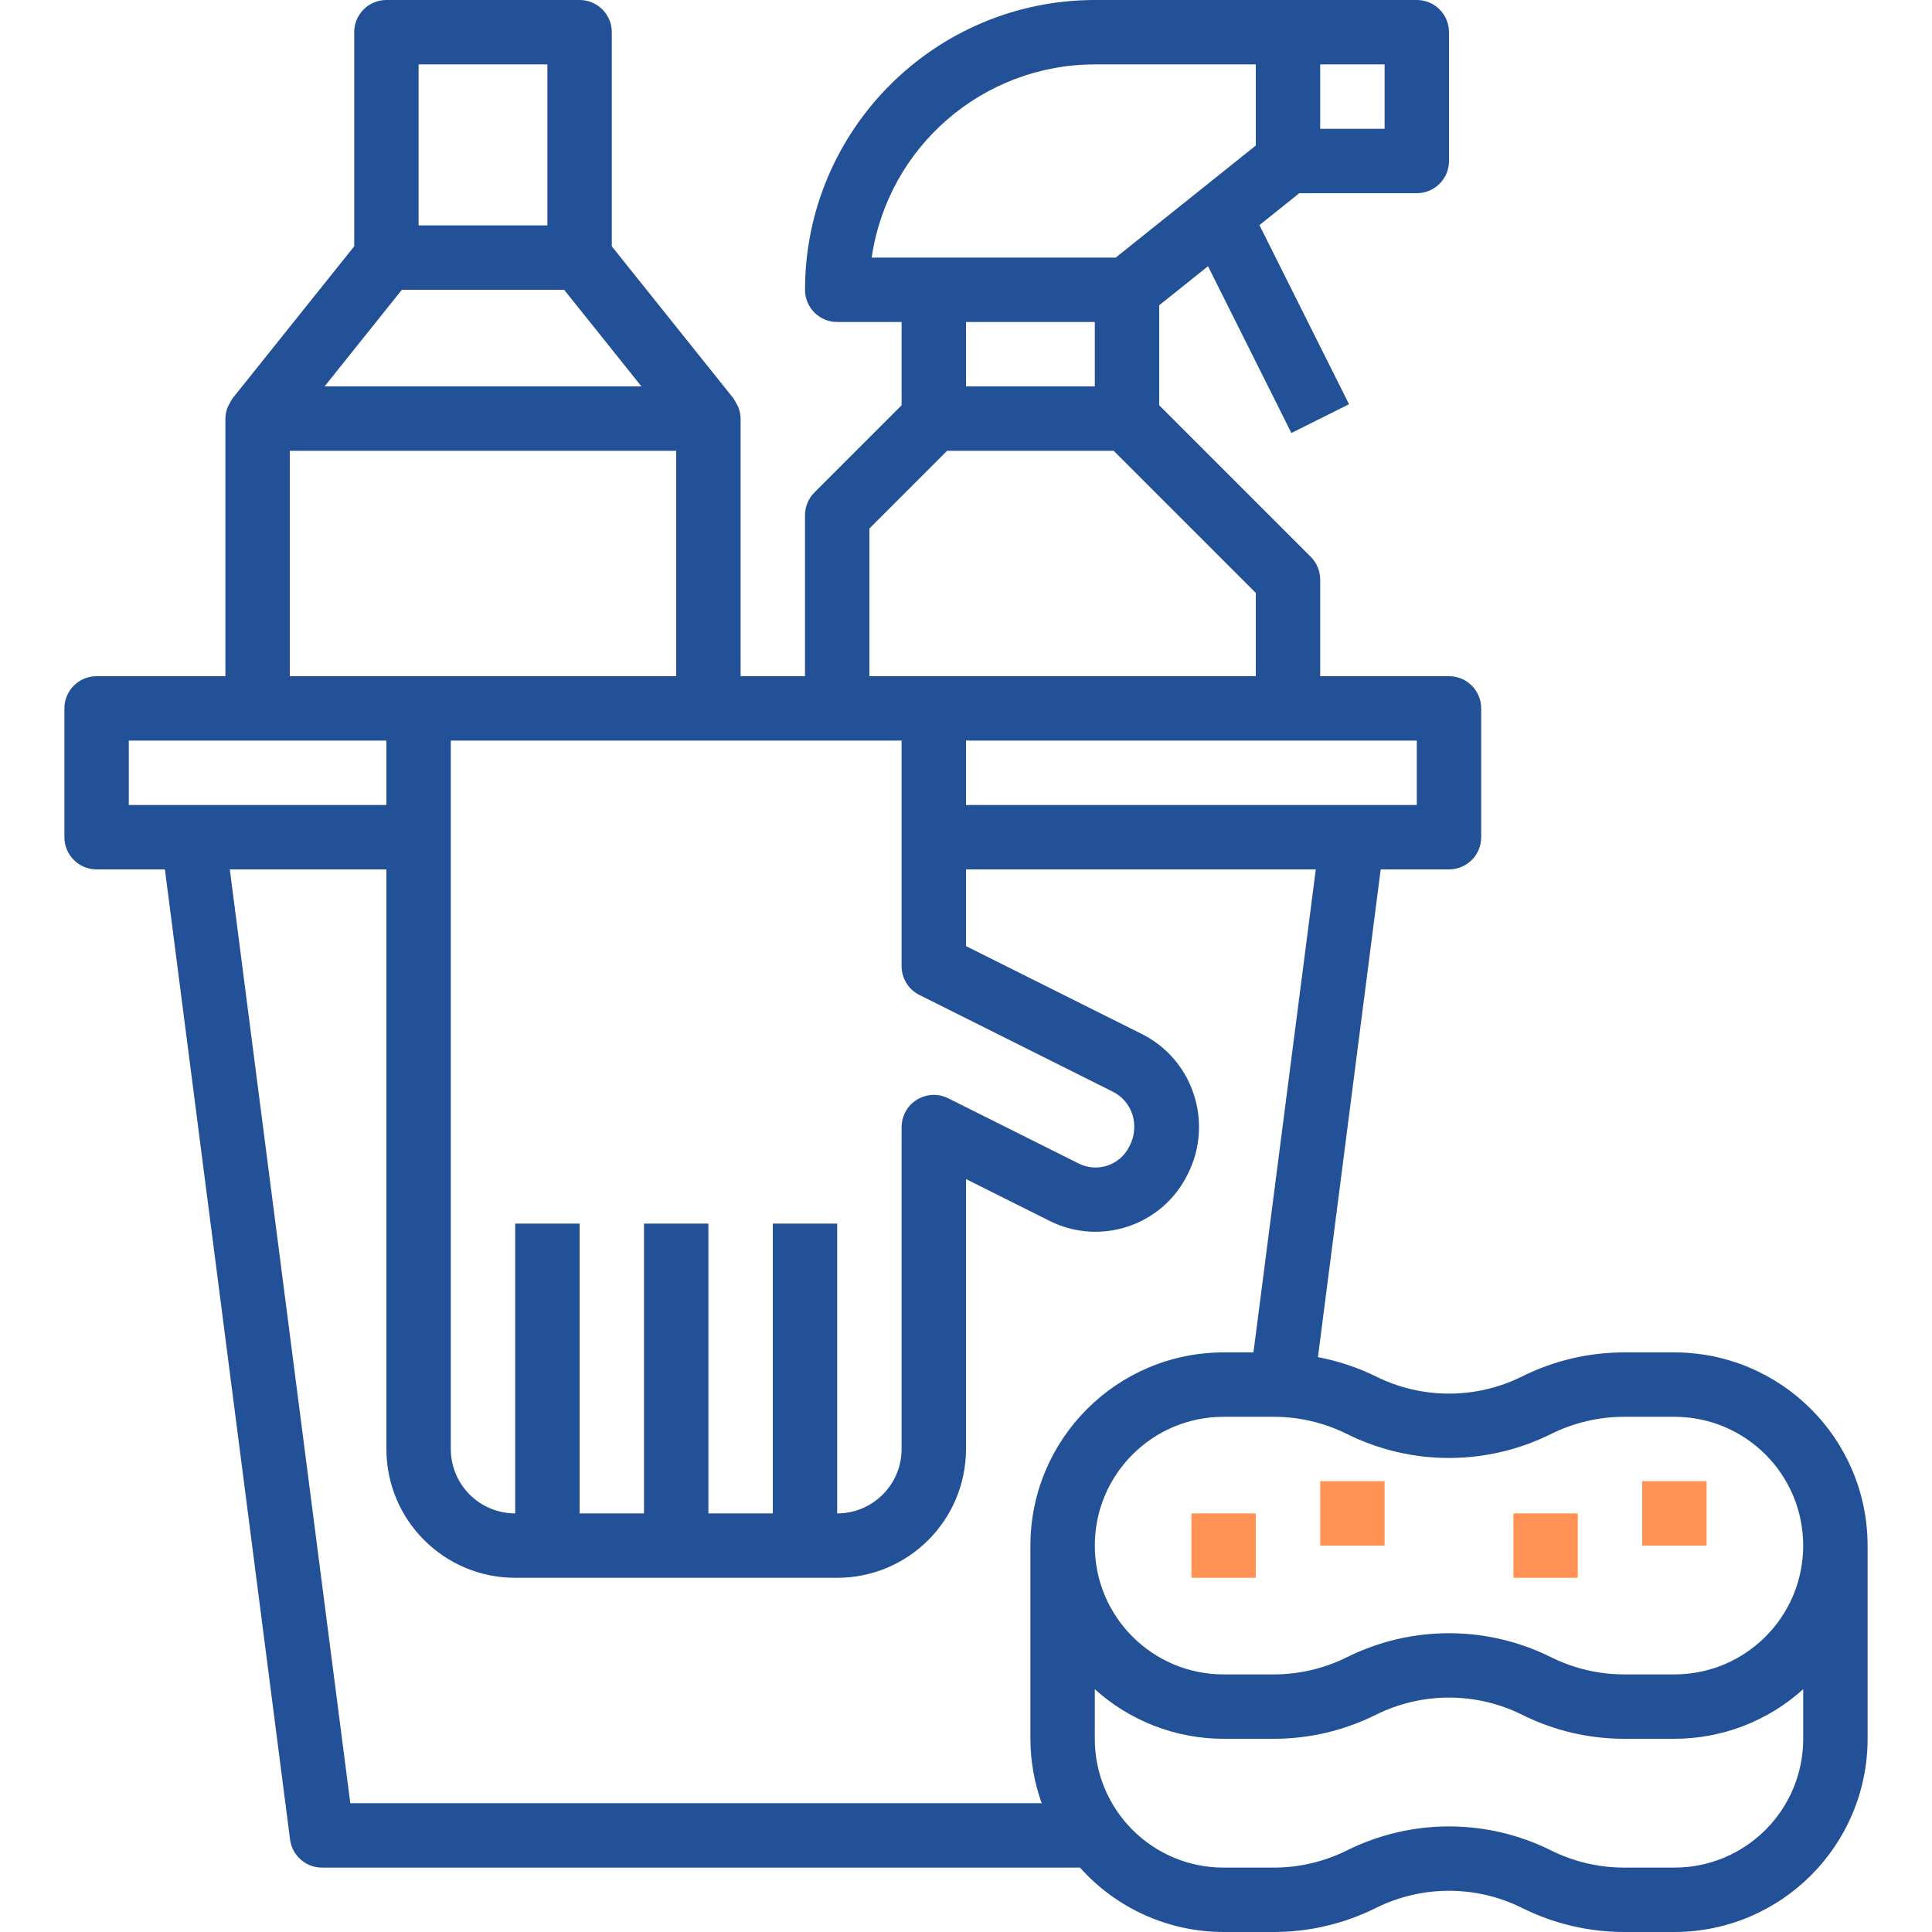
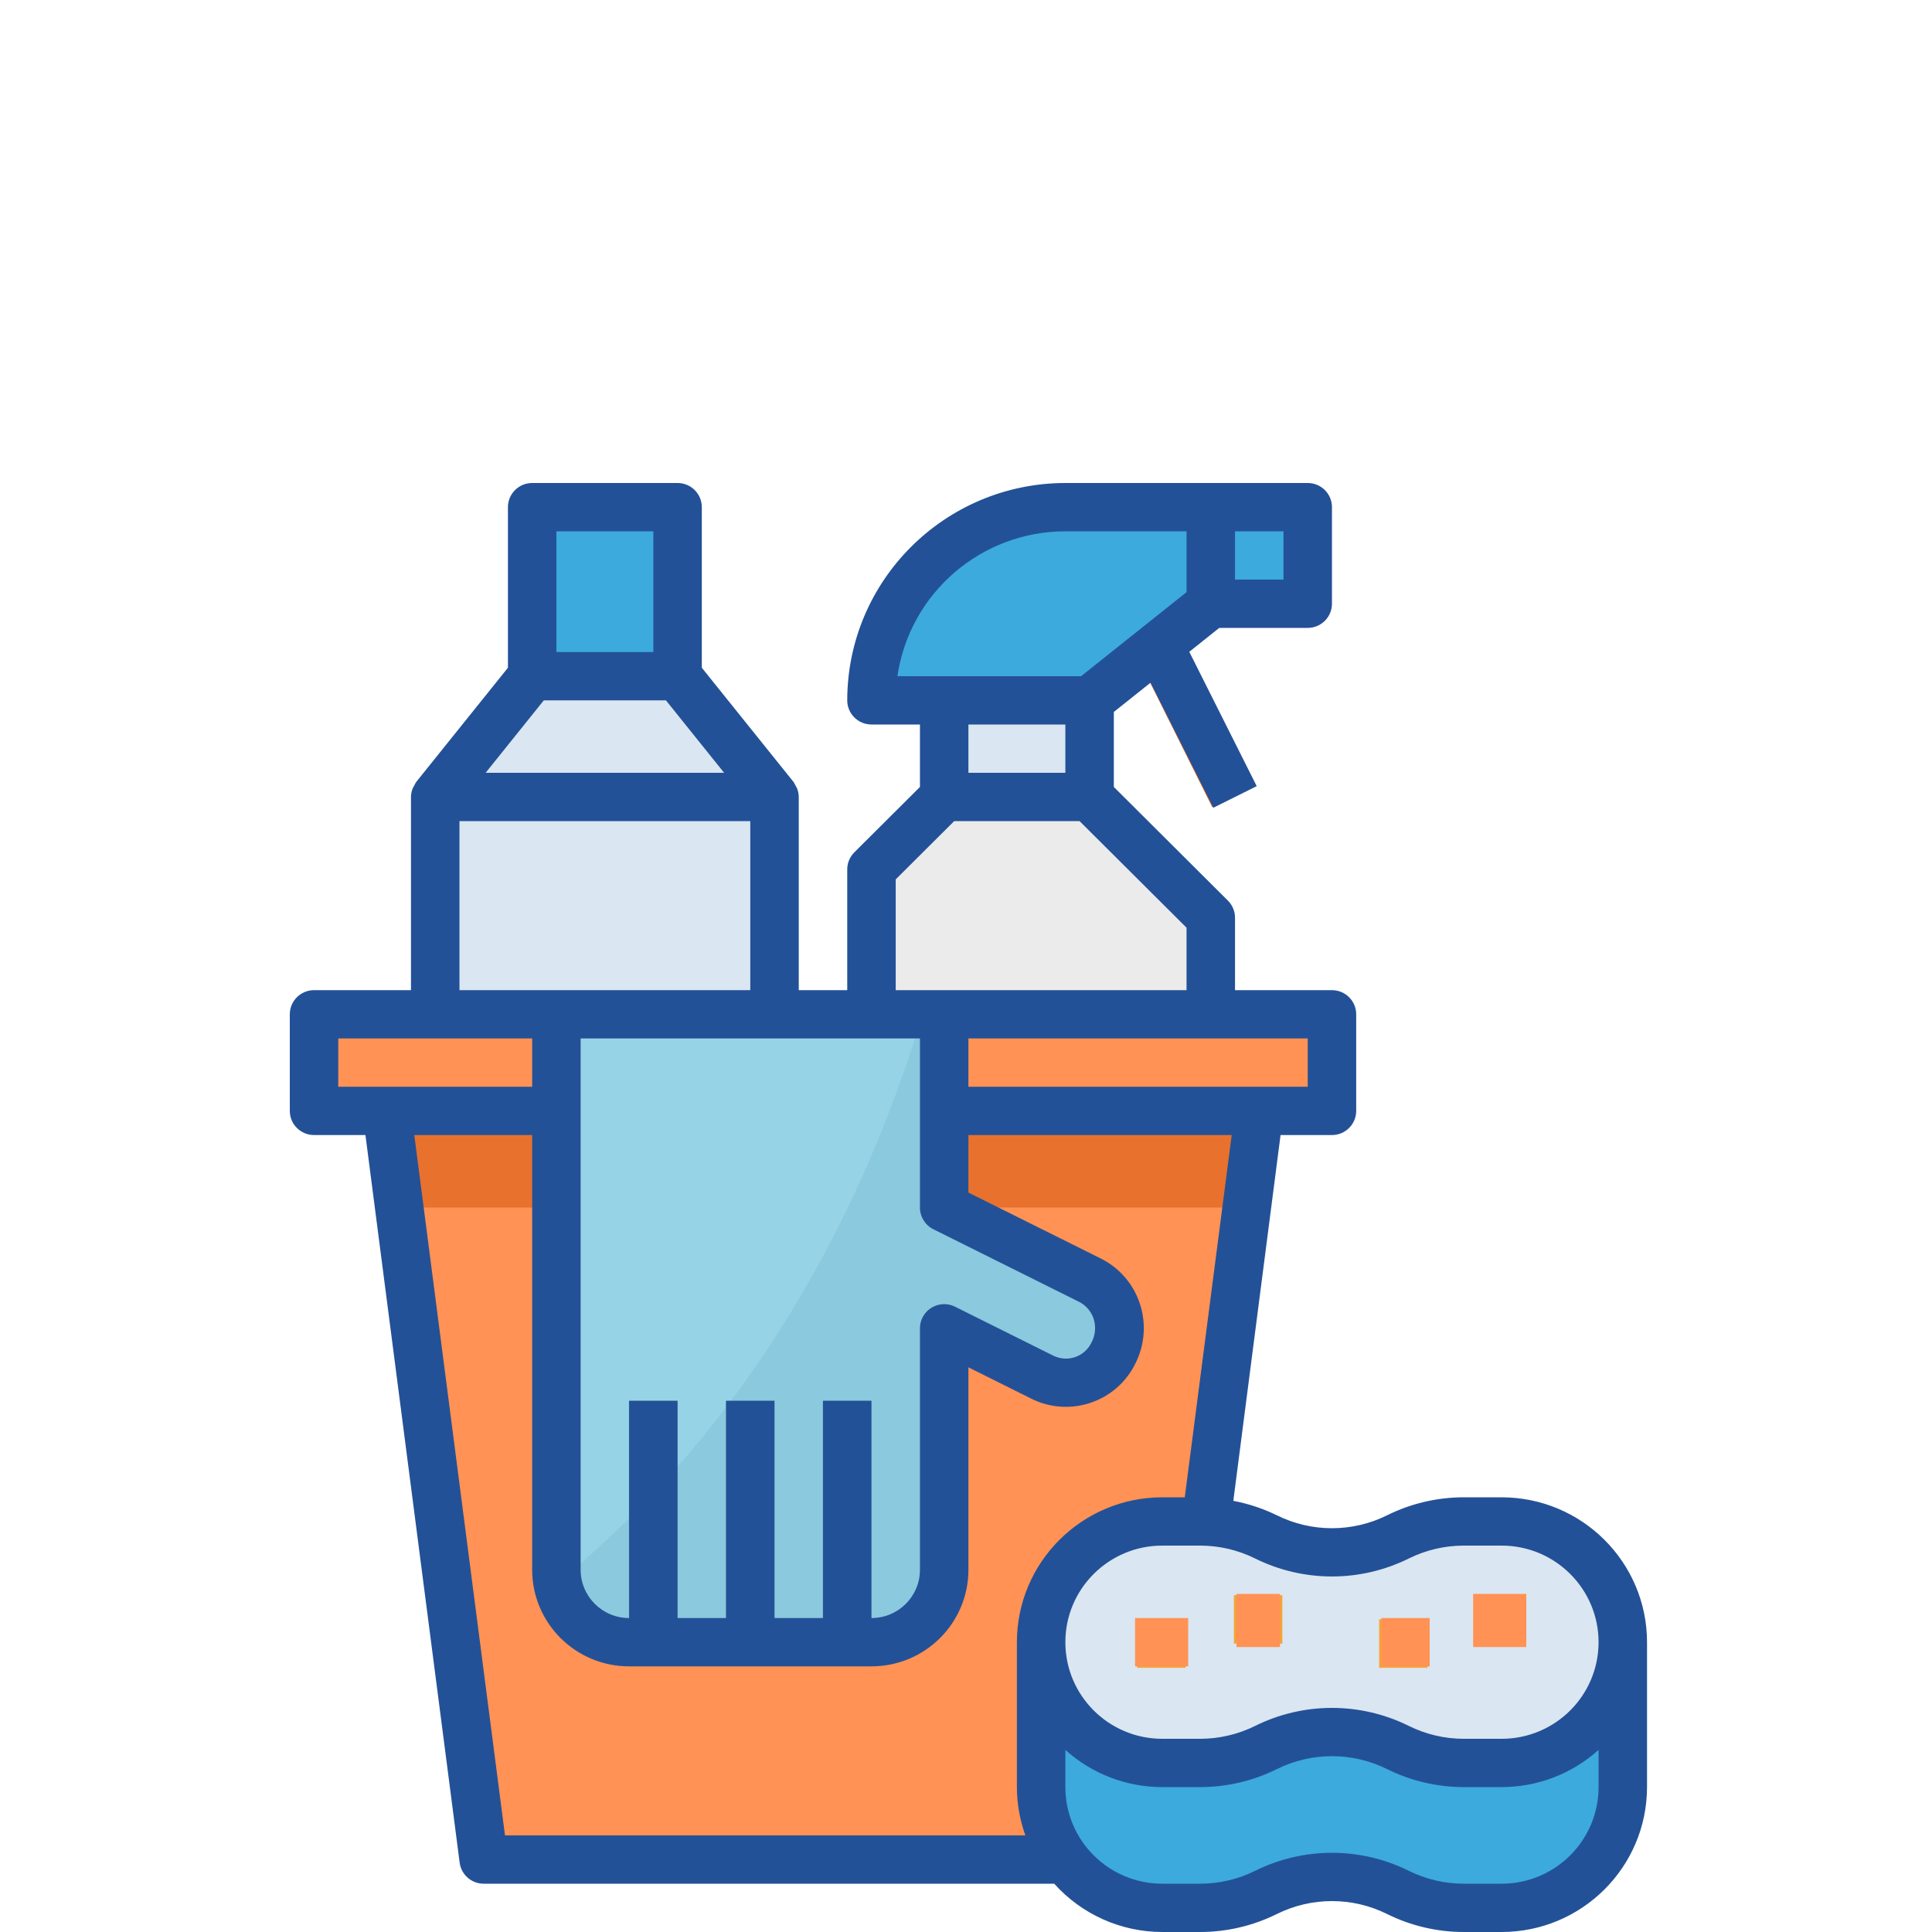
- <svg xmlns="http://www.w3.org/2000/svg" width="480" height="480" viewBox="0 0 480 480" fill="none">
-   <path d="M416 336H403.472C394.686 336.008 386.022 338.053 378.16 341.976C366.721 347.662 353.279 347.662 341.84 341.976C337.277 339.737 332.434 338.122 327.44 337.176L343.032 216H360C364.418 216 368 212.418 368 208V176C368 171.582 364.418 168 360 168H328V144C328 141.878 327.156 139.844 325.656 138.344L288 100.688V75.84L300.128 66.144L320.84 107.576L335.16 100.424L312.904 55.92L322.8 48H352C356.418 48 360 44.418 360 40V8C360 3.582 356.418 0 352 0H272C232.256 0.048 200.048 32.256 200 72C200 76.418 203.582 80 208 80H224V100.688L202.344 122.344C200.844 123.844 200 125.878 200 128V168H184V104C183.988 103.009 183.79 102.03 183.416 101.112C183.27 100.801 183.104 100.499 182.92 100.208C182.728 99.789 182.503 99.385 182.248 99L152 61.2V8C152 3.582 148.418 0 144 0H96C91.582 0 88 3.582 88 8V61.2L57.752 99C57.497 99.385 57.272 99.789 57.08 100.208C56.896 100.499 56.73 100.801 56.584 101.112C56.21 102.03 56.012 103.009 56 104V168H24C19.582 168 16 171.582 16 176V208C16 212.418 19.582 216 24 216H40.968L72.064 457.024C72.579 461.014 75.977 464.001 80 464H268.32C277.393 474.17 290.371 479.99 304 480H316.528C325.314 479.992 333.978 477.947 341.84 474.024C353.279 468.338 366.721 468.338 378.16 474.024C386.022 477.947 394.686 479.992 403.472 480H416C442.499 479.974 463.974 458.499 464 432V384C463.974 357.501 442.499 336.026 416 336ZM328 16H344V32H328V16ZM352 184V200H240V184H352ZM216.568 64C220.581 36.465 244.174 16.035 272 16H312V36.16L277.192 64H216.568ZM272 80V96H240V80H272ZM216 131.312L235.312 112H276.688L312 147.312V168H216V131.312ZM208 184H224V240C223.983 243.047 225.699 245.838 228.424 247.2L276.424 271.2C278.765 272.354 280.539 274.405 281.344 276.888C282.173 279.553 281.885 282.44 280.544 284.888C278.242 289.507 272.632 291.385 268.013 289.082C268.006 289.079 267.999 289.075 267.992 289.072L235.512 272.832C231.542 270.892 226.752 272.538 224.812 276.508C224.281 277.596 224.003 278.79 224 280V360C224 368.837 216.837 376 208 376V304H192V376H176V304H160V376H144V304H128V376C119.163 376 112 368.837 112 360V184H208ZM104 16H136V56H104V16ZM99.84 72H140.16L159.36 96H80.64L99.84 72ZM72 112H168V168H72V112ZM32 200V184H96V200H32ZM256 384V432C256.014 437.454 256.961 442.865 258.8 448H87.032L57.096 216H96V360C96 377.673 110.327 392 128 392H208C225.673 392 240 377.673 240 360V292.944L260.896 303.392C273.523 309.624 288.811 304.44 295.043 291.813C295.069 291.761 295.094 291.708 295.12 291.656C298.219 285.513 298.746 278.388 296.584 271.856C294.452 265.321 289.782 259.919 283.624 256.864L240 235.056V216H326.904L311.416 336H304C277.501 336.026 256.026 357.501 256 384ZM448 432C448 449.673 433.673 464 416 464H403.472C397.171 463.991 390.958 462.524 385.32 459.712C369.37 451.787 350.63 451.787 334.68 459.712C329.042 462.524 322.829 463.991 316.528 464H304C286.327 464 272 449.673 272 432V419.68C280.773 427.607 292.176 431.997 304 432H316.528C325.314 431.992 333.978 429.947 341.84 426.024C353.279 420.338 366.721 420.338 378.16 426.024C386.022 429.947 394.686 431.992 403.472 432H416C427.824 431.997 439.227 427.607 448 419.68V432ZM416 416H403.472C397.171 415.991 390.958 414.524 385.32 411.712C369.37 403.787 350.63 403.787 334.68 411.712C329.042 414.524 322.829 415.991 316.528 416H304C286.327 416 272 401.673 272 384C272 366.327 286.327 352 304 352H316.528C322.829 352.009 329.042 353.476 334.68 356.288C350.631 364.208 369.369 364.208 385.32 356.288C390.958 353.476 397.171 352.009 403.472 352H416C433.673 352 448 366.327 448 384C448 401.673 433.673 416 416 416Z" fill="#235197" />
-   <path d="M424 368H408V384H424V368Z" fill="#FF9254" />
-   <path d="M344 368H328V384H344V368Z" fill="#FF9254" />
-   <path d="M312 376H296V392H312V376Z" fill="#FF9254" />
-   <path d="M392 376H376V392H392V376Z" fill="#FF9254" />
+ <svg xmlns="http://www.w3.org/2000/svg" width="400" height="400" viewBox="0 0 400 400" fill="none">
+   <path d="M240.431 385.401H100.09L80.042 230.025H260.479L240.431 385.401Z" fill="#FF9254" />
+   <path d="M275.515 209.976H65.005V230.024H275.515V209.976Z" fill="#FF9254" />
+   <path d="M80 230L82.594 250H258.406L261 230H80Z" fill="#E8712D" />
+   <path d="M160 210H90V165L110 140H140L160 165V210Z" fill="#DAE6F1" />
+   <path d="M140 105H110V140H140V105Z" fill="#3CAADC" />
+   <path d="M160 165H90V210H160V165Z" fill="#DAE6F1" />
+   <path d="M250.98 167.105L259.948 162.628L239.489 121.642L230.521 126.119L250.98 167.105Z" fill="#E66712" />
+   <path d="M270.503 104.721H250.454V124.769H270.503V104.721Z" fill="#3CAADC" />
+   <path d="M225.394 144.818H180.285C180.285 122.674 198.238 104.721 220.382 104.721H250.455V124.769L225.394 144.818Z" fill="#3CAADC" />
+   <path d="M225 145H195V165H225V145Z" fill="#DAE6F1" />
+   <path d="M195 165H225L250 190V210H180V180L195 165Z" fill="#EBEBEB" />
+   <path d="M311 315H303.17C298.455 315 293.805 316.114 289.585 318.245C281.035 322.579 270.965 322.579 262.415 318.245C258.195 316.114 253.545 315 248.83 315H241C227.195 315 216 326.335 216 340.313V370.687C216 384.665 227.195 396 241 396H248.83C253.545 396 258.195 394.886 262.415 392.755C270.965 388.421 281.035 388.421 289.585 392.755C293.805 394.886 298.455 396 303.17 396H311C324.805 396 336 384.665 336 370.687V340.313C336 326.335 324.805 315 311 315Z" fill="#3CAADC" />
+   <path d="M311 365H303.17C298.455 365 293.805 363.9 289.585 361.795C281.035 357.515 270.965 357.515 262.415 361.795C258.195 363.9 253.545 365 248.83 365H241C227.195 365 216 353.805 216 340C216 326.195 227.195 315 241 315H248.83C253.545 315 258.195 316.1 262.415 318.205C270.965 322.485 281.035 322.485 289.585 318.205C293.805 316.1 298.455 315 303.17 315H311C324.805 315 336 326.195 336 340C336 353.805 324.805 365 311 365Z" fill="#DAE6F1" />
+   <path d="M315.613 330.267H305.588V340.292H315.613V330.267Z" fill="#F5A338" />
+   <path d="M265.491 330.267H255.467V340.292H265.491V330.267Z" fill="#F5A338" />
+   <path d="M245.442 335.28H235.418V345.304H245.442V335.28Z" fill="#F5A338" />
+   <path d="M295.564 335.28H285.54V345.304H295.564V335.28Z" fill="#F5A338" />
+   <path d="M194.867 250.308V210H115V325.885C115 334.234 121.704 341 129.975 341H179.892C188.163 341 194.867 334.234 194.867 325.885V275.5L215.133 285.729C220.479 288.429 226.978 286.242 229.653 280.851C229.653 280.846 229.659 280.846 229.659 280.841L229.783 280.589C232.579 275.052 230.392 268.276 224.911 265.459C224.891 265.449 224.866 265.433 224.842 265.423L194.867 250.308Z" fill="#97D3E6" />
+   <path d="M224.83 265.423L194.801 250.308V210H191.011C172.858 270.134 141.004 306.884 115 328.106C116.075 335.508 122.371 340.995 129.792 341H179.799C188.086 341 194.801 334.234 194.801 325.885V275.5L215.104 285.729C220.46 288.429 226.971 286.242 229.651 280.851C229.651 280.846 229.656 280.846 229.656 280.841L229.781 280.589C232.582 275.052 230.391 268.276 224.9 265.459C224.876 265.449 224.856 265.433 224.83 265.423Z" fill="#8AC9DE" />
+   <path d="M140.187 290.17H130.163V340.292H140.187V290.17Z" fill="#7DBDD1" />
+   <path d="M160.236 290.17H150.212V340.292H160.236V290.17Z" fill="#7DBDD1" />
+   <path d="M180.285 290.17H170.26V340.292H180.285V290.17Z" fill="#7DBDD1" />
+   <path d="M65.018 235H75.66L95.165 385.64C95.486 388.135 97.619 390 100.143 390H218.264C223.954 396.355 232.093 399.995 240.643 400H248.501C254.011 399.995 259.445 398.715 264.378 396.265C271.553 392.71 279.983 392.71 287.159 396.265C292.091 398.715 297.526 399.995 303.035 400H310.893C327.512 399.985 340.985 386.56 341 370V340C340.985 323.44 327.512 310.015 310.893 310H303.035C297.526 310.005 292.092 311.285 287.159 313.735C279.983 317.29 271.553 317.29 264.378 313.735C261.518 312.335 258.477 311.325 255.346 310.735L265.126 235H275.768C278.538 235 280.786 232.76 280.786 230V210C280.786 207.241 278.538 205.001 275.768 205.001H255.697V190.001C255.697 188.676 255.17 187.401 254.227 186.466L230.608 162.93V147.4L238.215 141.34L251.206 167.235L260.189 162.765L246.229 134.95L252.435 130H270.751C273.52 130 275.768 127.76 275.768 125V105C275.768 102.24 273.52 100 270.751 100H220.572C195.643 100.03 175.441 120.16 175.411 145C175.411 147.76 177.659 150 180.429 150H190.465V162.93L176.881 176.465C175.938 177.4 175.411 178.675 175.411 180V205H165.375V165C165.365 164.38 165.245 163.77 165.009 163.195C164.918 162.999 164.813 162.81 164.698 162.63C164.577 162.37 164.437 162.115 164.276 161.874L145.303 138.249V105C145.303 102.24 143.055 100 140.286 100H110.179C107.409 100 105.161 102.24 105.161 105V138.25L86.188 161.875C86.028 162.115 85.887 162.37 85.766 162.63C85.651 162.81 85.546 163 85.455 163.195C85.219 163.77 85.099 164.38 85.089 165V205H65.018C62.248 205 60 207.24 60 210V230C60 232.76 62.248 235 65.018 235ZM310.893 390H303.035C299.082 389.995 295.188 389.075 291.65 387.32C281.645 382.364 269.892 382.364 259.887 387.32C256.349 389.075 252.455 389.995 248.501 390H240.643C229.559 390 220.572 381.045 220.572 370V362.3C226.077 367.255 233.227 370 240.643 370H248.501C254.011 369.995 259.445 368.715 264.378 366.265C271.553 362.71 279.983 362.71 287.159 366.265C292.091 368.715 297.526 369.995 303.035 370H310.893C318.309 370 325.459 367.255 330.964 362.3V370C330.965 381.045 321.978 390 310.893 390ZM291.65 322.68C295.188 320.925 299.082 320.005 303.035 320H310.893C321.978 320 330.965 328.955 330.965 340C330.965 351.045 321.978 360 310.893 360H303.035C299.082 359.995 295.188 359.075 291.65 357.32C281.645 352.364 269.892 352.364 259.887 357.32C256.349 359.075 252.455 359.995 248.501 360H240.643C229.559 360 220.572 351.045 220.572 340C220.572 328.955 229.559 320 240.643 320H248.501C252.455 320.005 256.349 320.925 259.887 322.68C269.892 327.63 281.645 327.63 291.65 322.68ZM245.295 310H240.643C224.025 310.015 210.552 323.44 210.536 340V370C210.546 373.41 211.138 376.79 212.293 380H104.553L85.776 235H110.179V325C110.179 336.045 119.165 345 130.25 345H180.428C191.513 345 200.5 336.045 200.5 325V283.09L213.607 289.621C221.525 293.515 231.114 290.276 235.023 282.385C235.038 282.35 235.053 282.32 235.073 282.285C237.015 278.445 237.346 273.995 235.992 269.91C234.652 265.825 231.727 262.45 227.863 260.54L200.5 246.91V235H255.01L245.295 310ZM180.429 215H190.465V250C190.455 251.905 191.529 253.65 193.24 254.5L223.347 269.5C224.817 270.22 225.926 271.505 226.433 273.055C226.955 274.72 226.774 276.525 225.932 278.055C224.486 280.94 220.969 282.115 218.074 280.674C218.068 280.674 218.064 280.669 218.058 280.669L197.686 270.519C195.197 269.309 192.191 270.334 190.977 272.814C190.641 273.494 190.466 274.244 190.466 274.999V325C190.466 330.525 185.975 335 180.43 335V290H170.393V335H160.357V290H150.321V335H140.286V290H130.25V335C124.705 335 120.214 330.525 120.214 325V215H180.429ZM270.751 225H200.5V215H270.751V225ZM265.732 120H255.697V110H265.732V120ZM220.572 110H245.661V122.6L223.828 140H185.802C188.322 122.79 203.119 110.02 220.572 110ZM220.572 150V160H200.5V150H220.572ZM185.447 182.07L197.56 170H223.512L245.661 192.07V205H185.447V182.07ZM112.587 145H137.877L149.92 160H100.544L112.587 145ZM115.196 110H135.268V135H115.196V110ZM95.125 170H155.339V205H95.125V170ZM70.035 215H110.179V225H70.035V215Z" fill="#235197" />
+   <path d="M316 330H305V341H316V330Z" fill="#FF9254" />
+   <path d="M265 330H256V341H265V330Z" fill="#FF9254" />
+   <path d="M246 335H235V345H246V335Z" fill="#FF9254" />
+   <path d="M296 335H286V345H296V335Z" fill="#FF9254" />
</svg>
